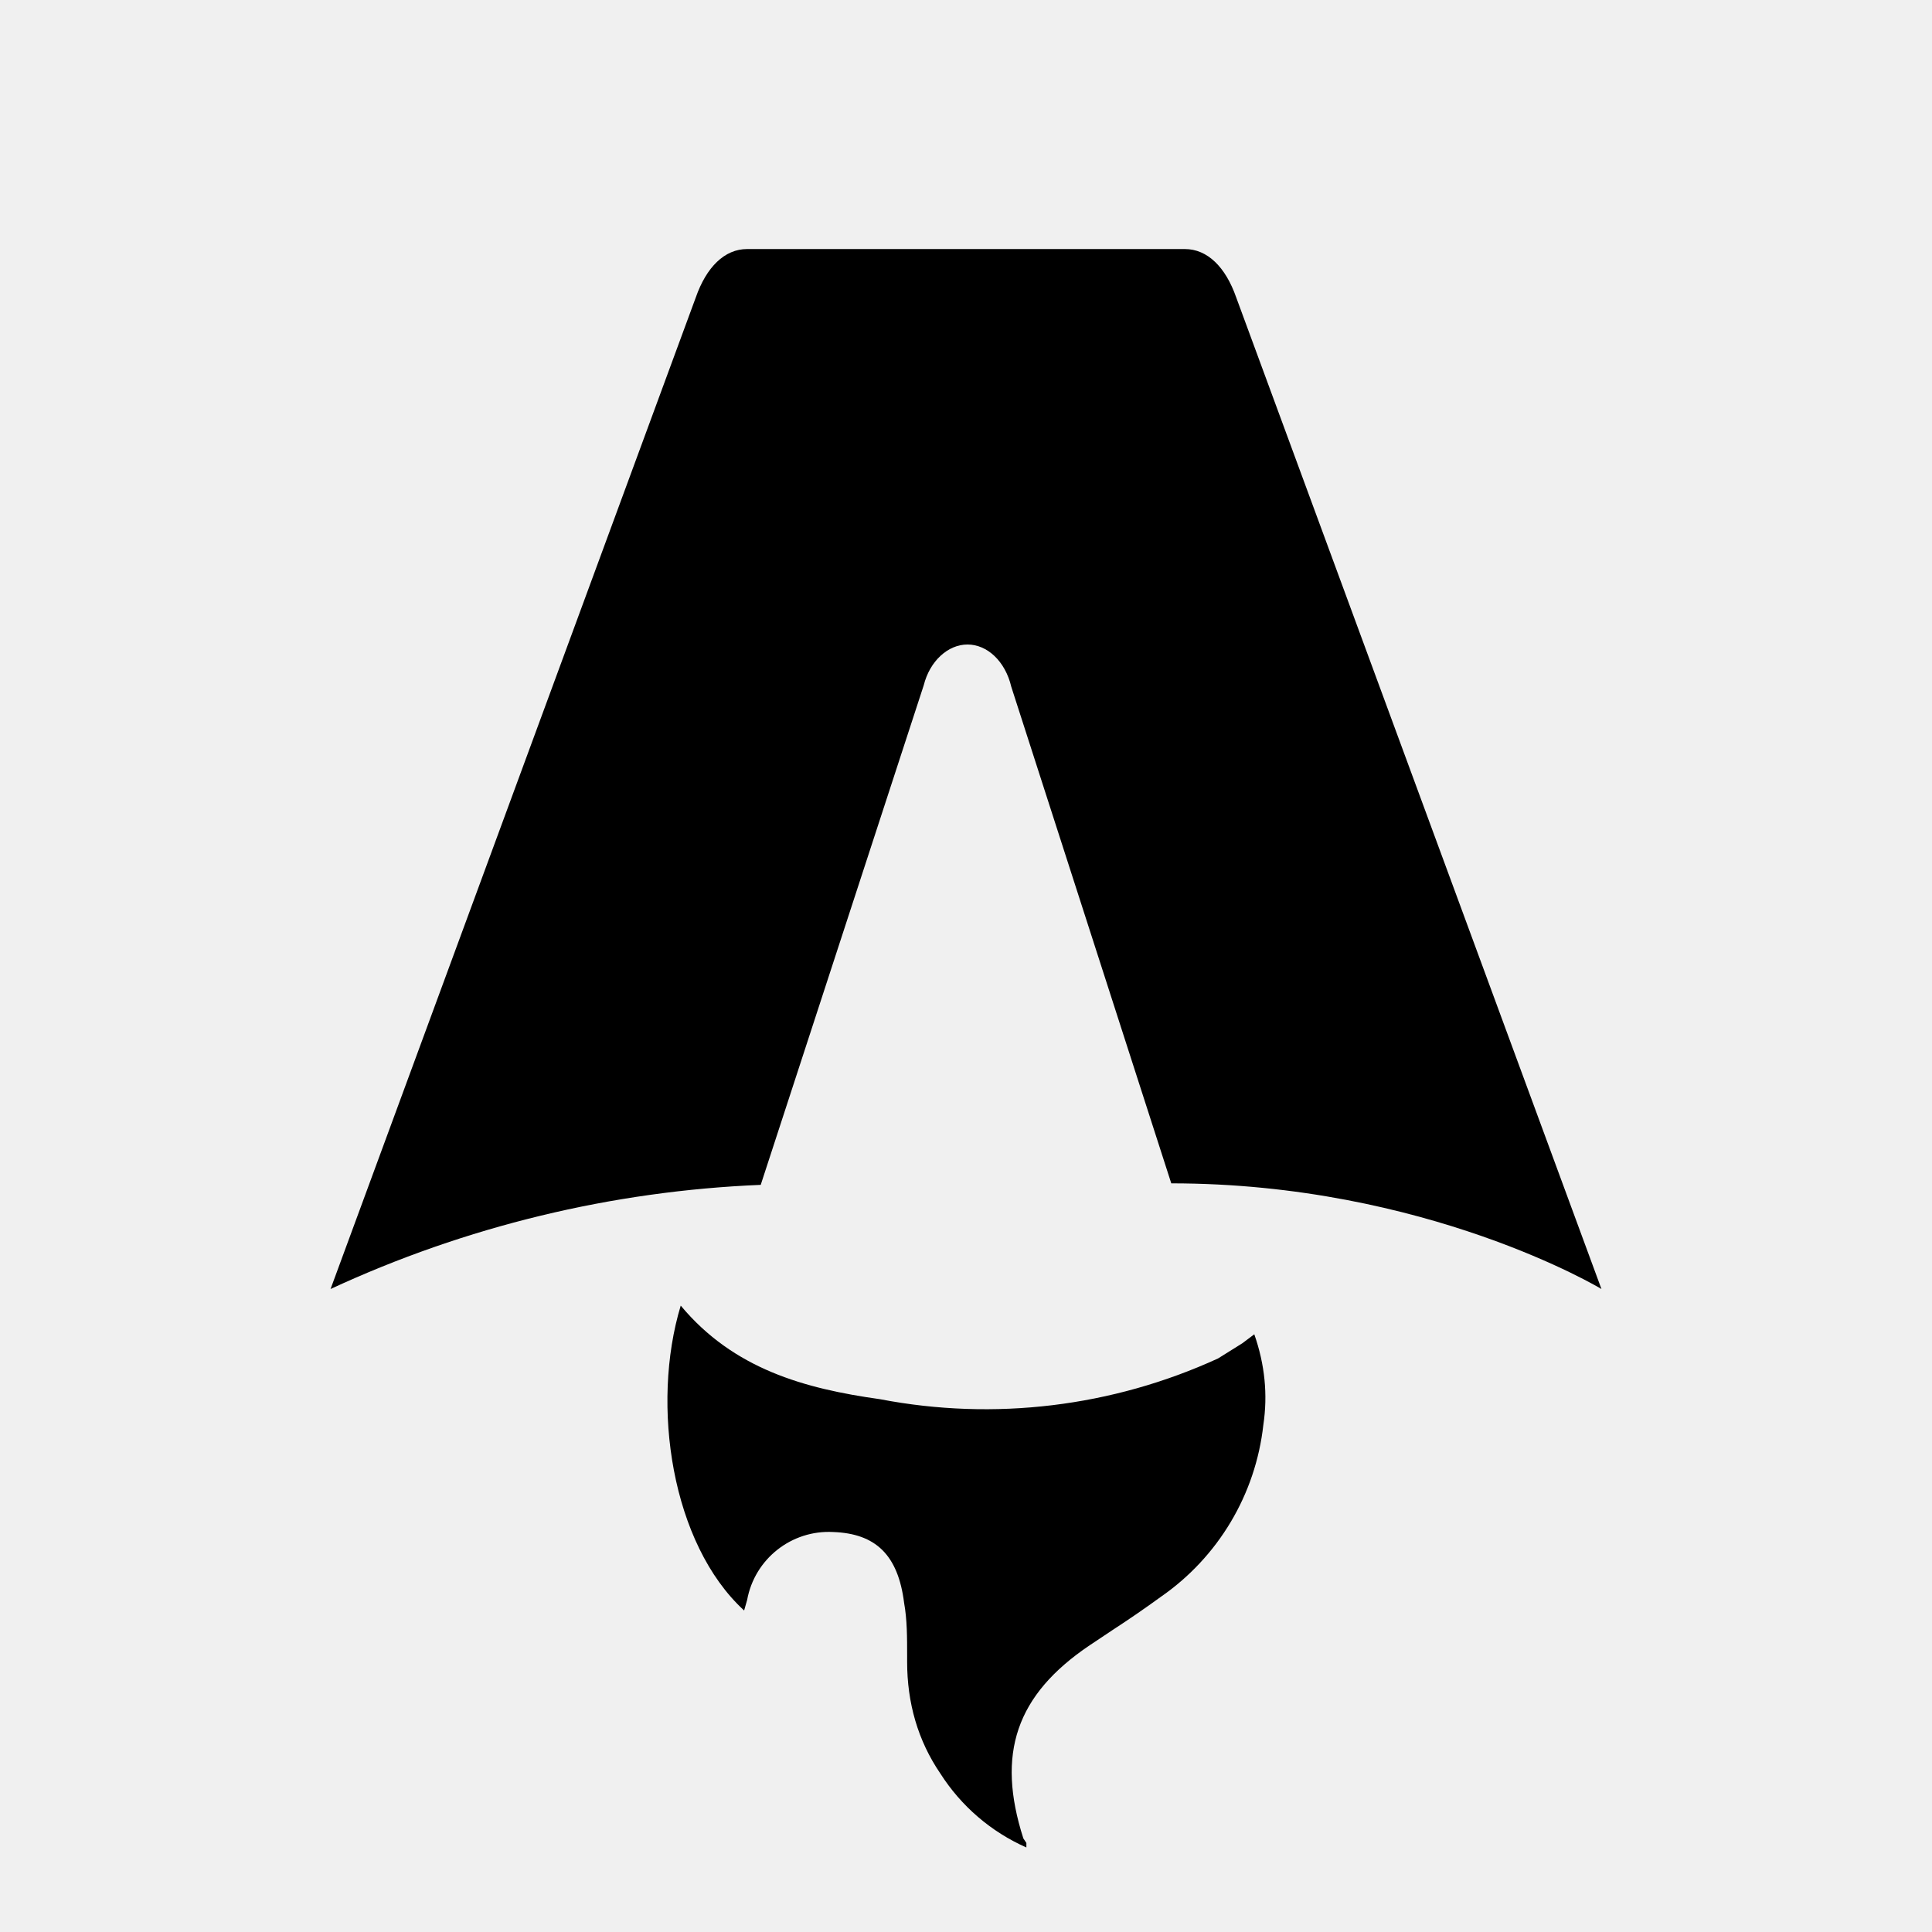
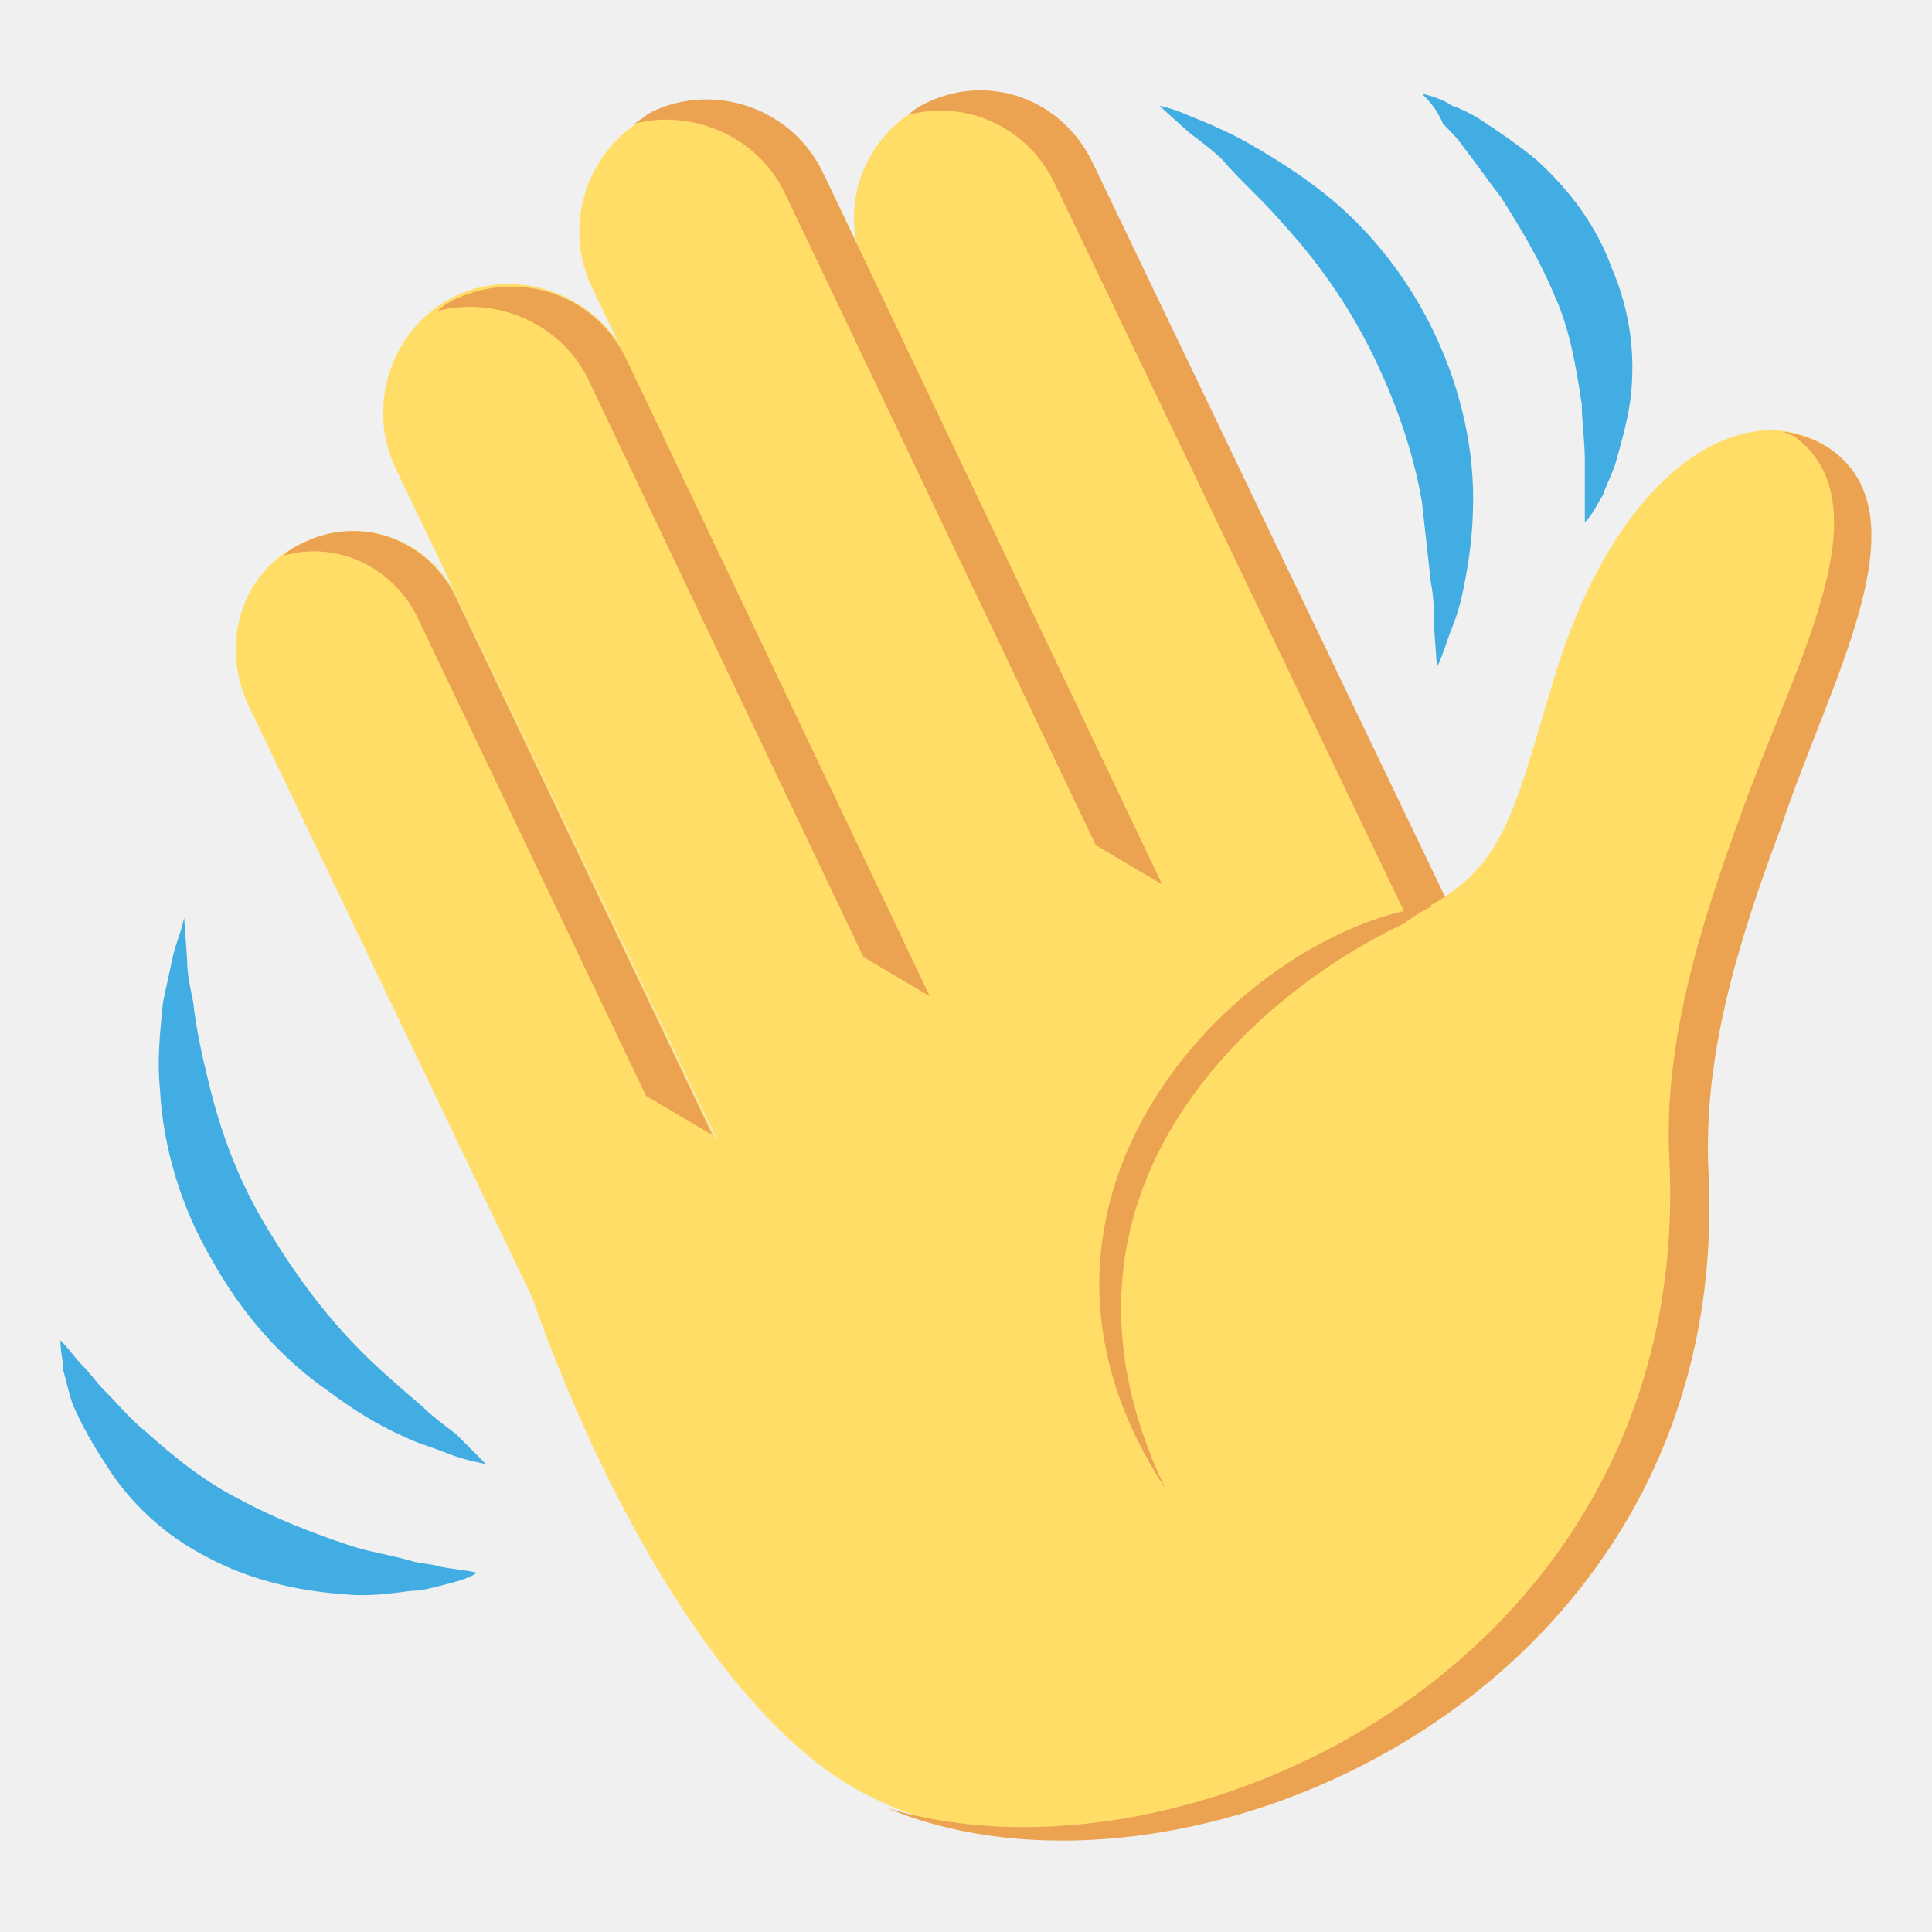
- <svg xmlns="http://www.w3.org/2000/svg" fill="none" viewBox="0 0 128 128">
-   <path d="M50.4 78.5a75.1 75.1 0 0 0-28.5 6.9l24.2-65.7c.7-2 1.9-3.2 3.4-3.2h29c1.5 0 2.7 1.2 3.4 3.2l24.2 65.7s-11.6-7-28.5-7L67 45.5c-.4-1.7-1.6-2.8-2.9-2.8-1.3 0-2.5 1.1-2.9 2.7L50.4 78.5Zm-1.1 28.2Zm-4.2-20.2c-2 6.6-.6 15.8 4.2 20.2a17.5 17.5 0 0 1 .2-.7 5.5 5.5 0 0 1 5.7-4.5c2.8.1 4.3 1.5 4.7 4.7.2 1.1.2 2.3.2 3.5v.4c0 2.7.7 5.2 2.2 7.4a13 13 0 0 0 5.7 4.9v-.3l-.2-.3c-1.8-5.6-.5-9.5 4.4-12.8l1.5-1a73 73 0 0 0 3.2-2.2 16 16 0 0 0 6.8-11.4c.3-2 .1-4-.6-6l-.8.6-1.6 1a37 37 0 0 1-22.4 2.7c-5-.7-9.7-2-13.2-6.2Z" />
-   <style>
-         path { fill: #000; }
-         @media (prefers-color-scheme: dark) {
-             path { fill: #FFF; }
-         }
-     </style>
+ <svg xmlns="http://www.w3.org/2000/svg" viewBox="0 0 64 64" aria-hidden="true" role="img" class="iconify iconify--emojione" preserveAspectRatio="xMidYMid meet" fill="#000000">
+   <g id="SVGRepo_bgCarrier" stroke-width="0" />
+   <g id="SVGRepo_tracerCarrier" stroke-linecap="round" stroke-linejoin="round" />
+   <g id="SVGRepo_iconCarrier">
+     <g fill="#42ade2">
+       <path d="M16.1 48.5c-.5-.1-.9-.2-1.4-.4c-.5-.2-.9-.3-1.3-.5c-.9-.4-1.7-.9-2.5-1.5C9.3 45 8 43.5 7 41.7C6 40 5.4 38 5.3 36.1c-.1-1 0-1.9.1-2.9c.1-.5.2-.9.3-1.4c.1-.5.3-.9.4-1.4l.1 1.4c0 .5.1.9.2 1.4c.1.9.3 1.8.5 2.6c.4 1.7 1 3.3 1.9 4.8c.9 1.5 1.9 2.9 3.2 4.2c.6.6 1.3 1.2 2 1.8c.3.3.7.6 1.1.9l1 1"> </path>
+       <path d="M15.8 52.1c-.3.2-.7.3-1.1.4c-.4.1-.7.2-1.1.2c-.7.1-1.5.2-2.3.1c-1.5-.1-3.1-.5-4.4-1.2c-1.4-.7-2.6-1.8-3.4-3.1c-.4-.6-.8-1.3-1.1-2c-.1-.3-.2-.7-.3-1.1c0-.3-.1-.6-.1-1c.3.3.5.6.7.8c.3.3.5.6.7.8c.5.5.9 1 1.4 1.4c1 .9 2 1.7 3.2 2.3c1.1.6 2.4 1.1 3.6 1.5c.6.2 1.3.3 2 .5c.3.1.7.1 1 .2c.5.1.8.1 1.2.2"> </path>
+       <path d="M38.4 3.5c.5.1.9.3 1.4.5c.5.2.9.4 1.3.6c.9.5 1.7 1 2.5 1.6c1.6 1.2 2.9 2.8 3.8 4.6c.9 1.8 1.4 3.8 1.4 5.7c0 1-.1 1.9-.3 2.9c-.1.5-.2.9-.4 1.4c-.2.5-.3.9-.5 1.3l-.1-1.4c0-.5 0-.9-.1-1.4l-.3-2.7c-.3-1.7-.9-3.4-1.7-5c-.8-1.6-1.8-3-3-4.3c-.6-.7-1.3-1.3-1.9-2c-.3-.3-.7-.6-1.1-.9l-1-.9"> </path>
+       <path d="M47.1 3.1c.4.1.7.2 1 .4c.3.1.7.3 1 .5c.6.4 1.2.8 1.8 1.3c1.1 1 2 2.2 2.5 3.6c.6 1.4.8 2.9.6 4.4c-.1.7-.3 1.4-.5 2.1c-.1.3-.3.7-.4 1c-.2.3-.3.6-.6.9v-2c0-.7-.1-1.3-.1-1.9c-.2-1.3-.4-2.5-.9-3.6c-.5-1.2-1.1-2.2-1.8-3.3c-.4-.5-.8-1.1-1.2-1.6c-.2-.3-.4-.5-.7-.8c-.2-.5-.5-.8-.7-1"> </path>
+     </g>
+     <g fill="#ffdd67">
+       <path d="M10 18c-2 .9-2.7 3.3-1.8 5.3l12.6 26.3l7-3.3l-12.6-26.4c-.9-2-3.2-2.9-5.2-1.9"> </path>
+       <path d="M43.1 38.9l7.4-3.5l-14.4-30c-1-2-3.4-2.9-5.5-1.9c-2 1-2.9 3.4-1.9 5.5l14.4 29.9"> </path>
+     </g>
+     <path d="M30.7 3.4c-.2.1-.4.2-.6.4c1.9-.5 3.9.4 4.8 2.2l14.4 30l1.3-.6l-14.4-30c-1-2.1-3.4-3-5.5-2" fill="#eba352"> </path>
+     <path d="M27.8 46.2l7.7-3.7l-14.7-30.6c-1-2.1-3.6-3.1-5.7-2.1s-3 3.6-2 5.7l14.7 30.7" fill="#ffdd67"> </path>
+     <path d="M15.1 9.9c-.2.1-.4.2-.6.4c1.9-.5 4.1.4 5 2.3l9.1 19.1l2.2 1.3l-10-21c-1-2.2-3.5-3.1-5.7-2.1" fill="#eba352"> </path>
+     <path d="M34.3 40.1l7.7-3.7L27.3 5.8c-1-2.1-3.6-3.1-5.7-2c-2.1 1-3 3.6-2 5.7l14.7 30.6" fill="#ffdd67"> </path>
+     <g fill="#eba352">
+       <path d="M21.6 3.7c-.2.1-.4.3-.6.4c1.9-.5 4.1.4 5 2.3L36.3 28l2.2 1.3L27.3 5.8c-1-2.2-3.6-3.1-5.7-2.1"> </path>
+       <path d="M10 18c-.2.1-.4.2-.6.4c1.8-.5 3.7.4 4.5 2.2l7.5 15.7l2.2 1.3L15.2 20c-.9-2.1-3.2-3-5.2-2"> </path>
+     </g>
+     <path d="M60.8 15c-2.7-2.1-7.1.2-9.3 7.4c-1.5 5-1.7 6.5-4.9 8l-1.8-3.7S16.4 40.4 17.5 42.6c0 0 3.4 10.6 9.2 15.5c8.6 7.4 28.7-.5 29.6-19.6c.5-11.1 7.4-21.2 4.5-23.5" fill="#ffdd67"> </path>
+     <g fill="#eba352">
+       <path d="M60.8 15c-.5-.4-1.1-.6-1.7-.7c.1.1.3.1.4.2c3 2.3-.1 7.6-1.8 12.4c-1.4 3.8-2.6 7.7-2.4 11.5c.8 16.6-15.9 24.5-25.9 21.5c9.8 4.1 28-3.7 27.2-21c-.2-3.8.9-7.5 2.4-11.5c1.6-4.8 4.7-10.1 1.8-12.4"> </path>
+       <path d="M47.5 30c-6.2.7-15.3 9.6-8.9 19.3c-4.7-9.8 3-16.4 7.9-18.7c.5-.4 1-.6 1-.6"> </path>
+     </g>
+   </g>
</svg>
